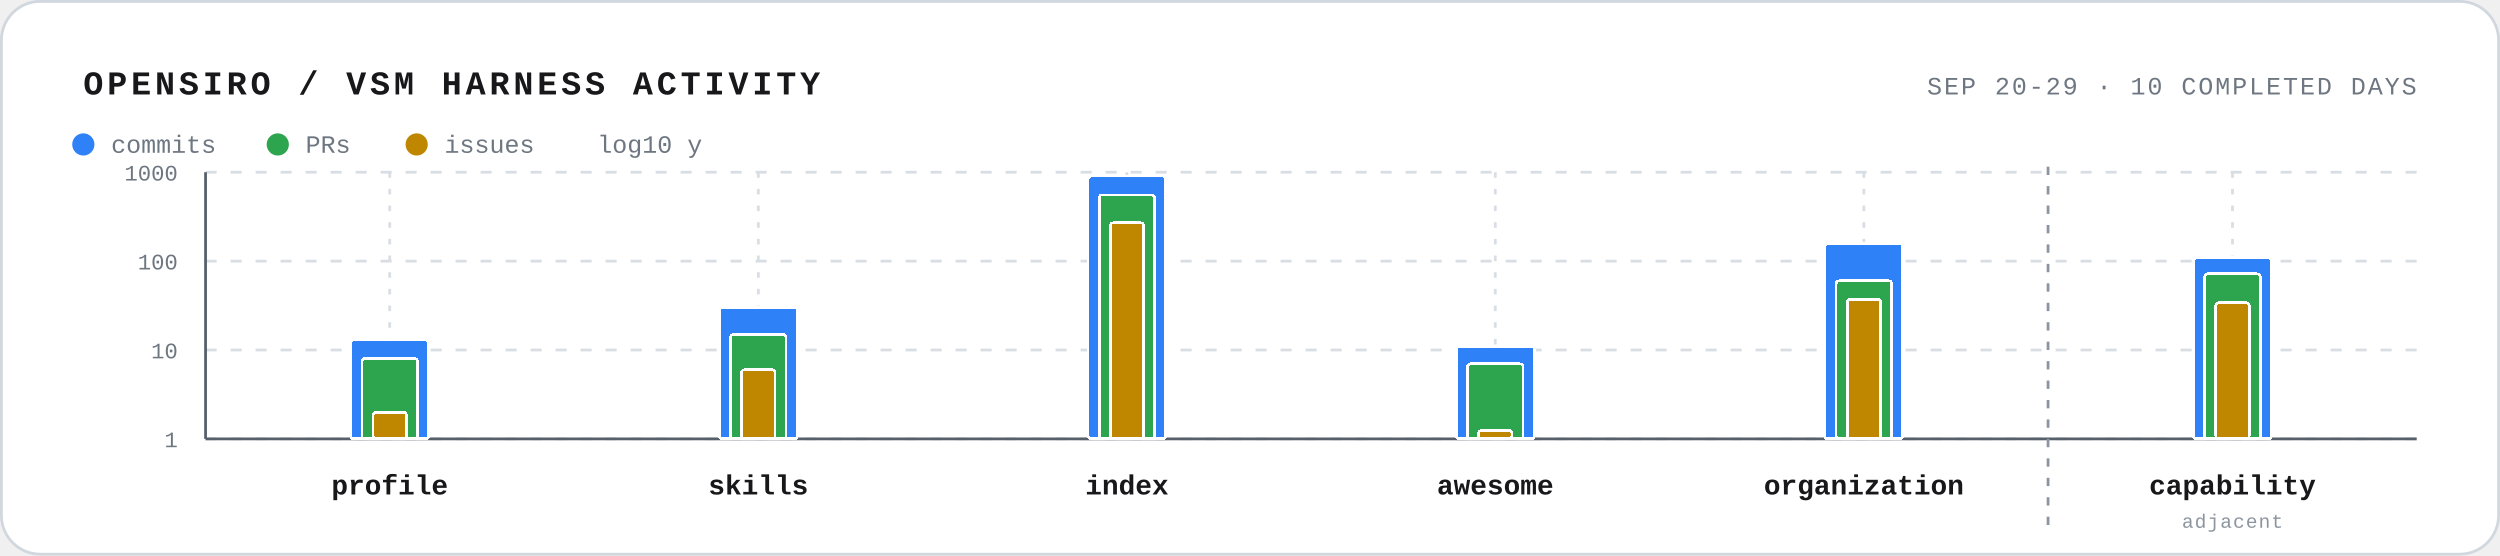
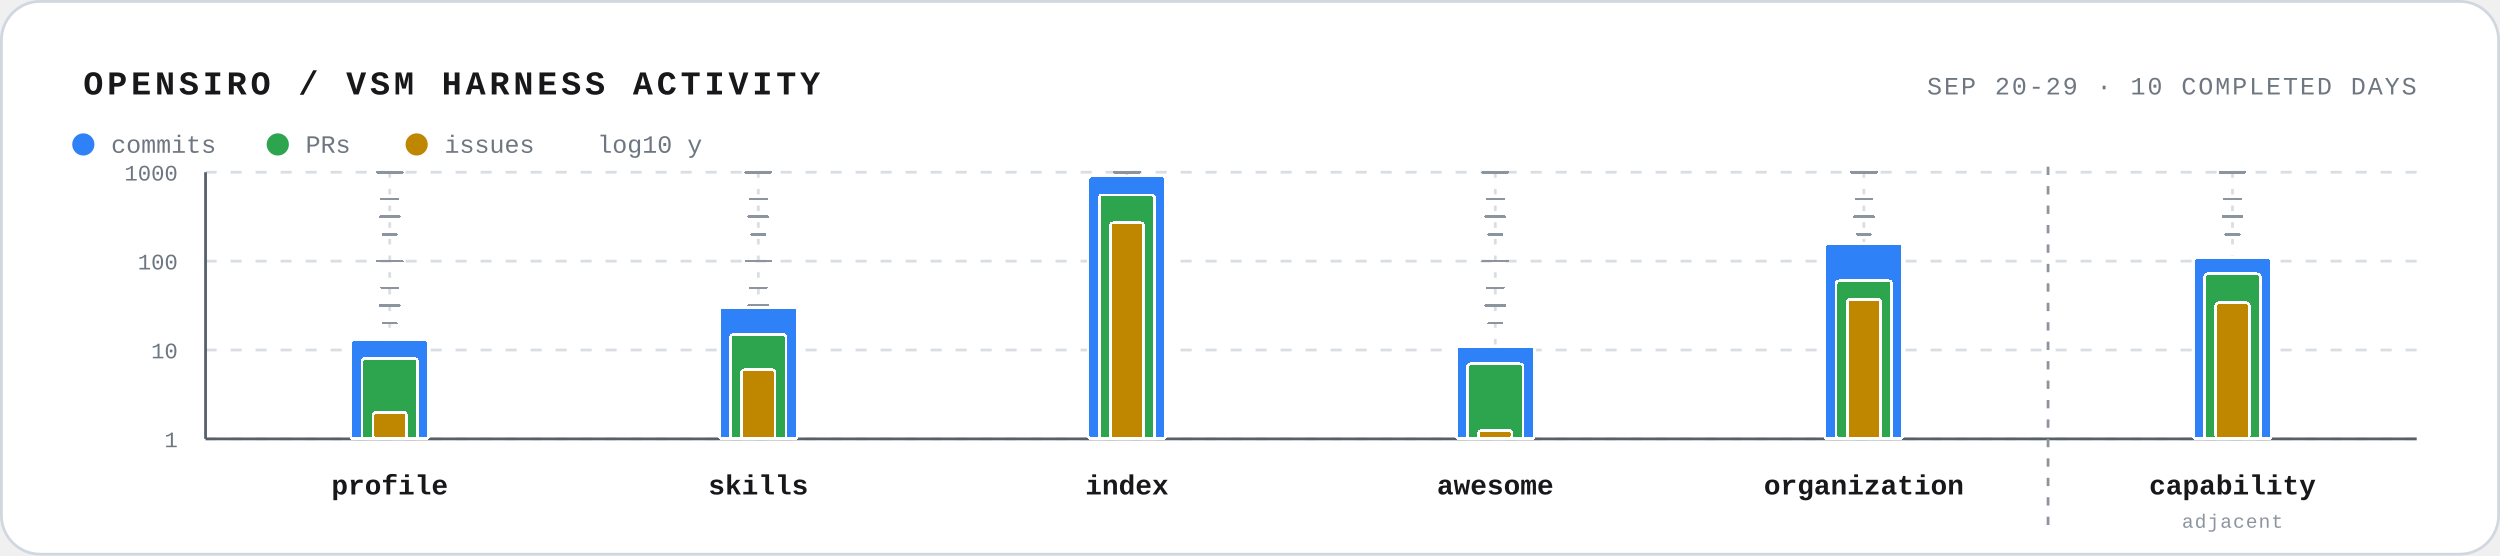
<svg xmlns="http://www.w3.org/2000/svg" width="900" height="200" viewBox="0 0 900 200" role="img" aria-labelledby="title desc">
  <style>
- text { font-family: ui-monospace, SFMono-Regular, Menlo, Consolas, "Liberation Mono", monospace; fill: #18181b; }
- .frame { fill: #ffffff; stroke: #d0d7de; }
- .track { stroke: #d8dee4; stroke-width: 1; stroke-dasharray: 2 4; }
- .grid { stroke: #d8dee4; stroke-width: 1; stroke-dasharray: 4 5; }
- .axis { stroke: #57606a; stroke-width: 1; }
- .axis-label { font-size: 8px; fill: #6e7781; }
- .bar { stroke: #ffffff; stroke-width: 1; shape-rendering: crispEdges; }
- .commits { fill: #2f81f7; }.prs { fill: #2da44e; }.issues { fill: #bf8700; }
- .repo-label { font-size: 10px; font-weight: 700; }
- .scope-label { font-size: 7px; fill: #8c959f; letter-spacing: 0.4px; }
- .scope-boundary { stroke: #8c959f; stroke-width: 1; stroke-dasharray: 3 4; }
- .muted { fill: #6e7781; }.legend-label { font-size: 9px; }
- </style>
+     text { font-family: ui-monospace, SFMono-Regular, Menlo, Consolas, "Liberation Mono", monospace; fill: #18181b; }
+     .frame { fill: #ffffff; stroke: #d0d7de; }
+     .track { stroke: #d8dee4; stroke-width: 1; stroke-dasharray: 2 4; }
+     .track-tick { stroke: #8c959f; stroke-width: 0.8; stroke-linecap: round; shape-rendering: crispEdges; pointer-events: none; }
+     .track-tick.midpoint { stroke-width: 0.9; }
+     .track-tick.major { stroke-width: 1; }
+     .grid { stroke: #d8dee4; stroke-width: 1; stroke-dasharray: 4 5; }
+     .axis { stroke: #57606a; stroke-width: 1; }
+     .axis-label { font-size: 8px; fill: #6e7781; }
+     .bar { stroke: #ffffff; stroke-width: 1; shape-rendering: crispEdges; }
+     .commits { fill: #2f81f7; }
+     .prs { fill: #2da44e; }
+     .issues { fill: #bf8700; }
+     .repo-label { font-size: 10px; font-weight: 700; }
+     .scope-label { font-size: 7px; fill: #8c959f; letter-spacing: 0.4px; }
+     .scope-boundary { stroke: #8c959f; stroke-width: 1; stroke-dasharray: 3 4; }
+     .muted { fill: #6e7781; }
+     .legend-label { font-size: 9px; }
+   </style>
  <rect x="0.5" y="0.5" width="899" height="199" rx="14" class="frame" />
  <text x="30" y="34" font-size="12" font-weight="700" letter-spacing="1.4">OPENSIRO / VSM HARNESS ACTIVITY</text>
  <text x="870" y="34" text-anchor="end" font-size="9" class="muted" letter-spacing="0.7">SEP 20-29 · 10 COMPLETED DAYS</text>
-   <circle cx="30" cy="52" r="4" fill="#2f81f7" />
-   <text x="40" y="55" class="legend-label muted">commits</text>
-   <circle cx="100" cy="52" r="4" fill="#2da44e" />
-   <text x="110" y="55" class="legend-label muted">PRs</text>
-   <circle cx="150" cy="52" r="4" fill="#bf8700" />
-   <text x="160" y="55" class="legend-label muted">issues</text>
-   <text x="215" y="55" class="legend-label muted">log10 y</text>
+   <g aria-hidden="true">
+     <circle cx="30" cy="52" r="4" fill="#2f81f7" />
+     <text x="40" y="55" class="legend-label muted">commits</text>
+     <circle cx="100" cy="52" r="4" fill="#2da44e" />
+     <text x="110" y="55" class="legend-label muted">PRs</text>
+     <circle cx="150" cy="52" r="4" fill="#bf8700" />
+     <text x="160" y="55" class="legend-label muted">issues</text>
+     <text x="215" y="55" class="legend-label muted">log10 y</text>
+   </g>
  <line x1="74" y1="158.0" x2="870" y2="158.0" class="grid" />
  <text x="64" y="161.0" text-anchor="end" class="axis-label">1</text>
  <line x1="74" y1="126.0" x2="870" y2="126.0" class="grid" />
  <text x="64" y="129.0" text-anchor="end" class="axis-label">10</text>
  <line x1="74" y1="94.0" x2="870" y2="94.0" class="grid" />
  <text x="64" y="97.0" text-anchor="end" class="axis-label">100</text>
  <line x1="74" y1="62.0" x2="870" y2="62.0" class="grid" />
  <text x="64" y="65.0" text-anchor="end" class="axis-label">1000</text>
  <line x1="74" y1="62" x2="74" y2="158" class="axis" />
  <line x1="74" y1="158" x2="870" y2="158" class="axis" />
  <line x1="737.3" y1="60" x2="737.3" y2="192" class="scope-boundary" />
-   <line x1="140.3" y1="62" x2="140.3" y2="158" class="track" />
-   <rect class="bar commits" x="126.3" y="122.4" width="28" height="35.6" rx="1" />
-   <rect class="bar prs" x="130.3" y="129.1" width="20" height="28.9" rx="1" />
-   <rect class="bar issues" x="134.3" y="148.4" width="12" height="9.6" rx="1" />
-   <text x="140.3" y="178" text-anchor="middle" class="repo-label">profile</text>
-   <line x1="273.0" y1="62" x2="273.0" y2="158" class="track" />
-   <rect class="bar commits" x="259.0" y="110.7" width="28" height="47.3" rx="1" />
-   <rect class="bar prs" x="263.0" y="120.4" width="20" height="37.6" rx="1" />
-   <rect class="bar issues" x="267.0" y="133.1" width="12" height="24.9" rx="1" />
-   <text x="273.0" y="178" text-anchor="middle" class="repo-label">skills</text>
-   <line x1="405.7" y1="62" x2="405.7" y2="158" class="track" />
-   <rect class="bar commits" x="391.7" y="63.4" width="28" height="94.6" rx="1" />
-   <rect class="bar prs" x="395.7" y="70.2" width="20" height="87.8" rx="1" />
-   <rect class="bar issues" x="399.7" y="80.2" width="12" height="77.8" rx="1" />
-   <text x="405.7" y="178" text-anchor="middle" class="repo-label">index</text>
-   <line x1="538.3" y1="62" x2="538.3" y2="158" class="track" />
-   <rect class="bar commits" x="524.3" y="124.7" width="28" height="33.3" rx="1" />
-   <rect class="bar prs" x="528.3" y="131.0" width="20" height="27.0" rx="1" />
-   <rect class="bar issues" x="532.3" y="155.0" width="12" height="3.0" rx="1" />
-   <text x="538.3" y="178" text-anchor="middle" class="repo-label">awesome</text>
-   <line x1="671.0" y1="62" x2="671.0" y2="158" class="track" />
-   <rect class="bar commits" x="657.0" y="87.6" width="28" height="70.4" rx="1" />
-   <rect class="bar prs" x="661.0" y="101.1" width="20" height="56.9" rx="1" />
-   <rect class="bar issues" x="665.0" y="107.8" width="12" height="50.2" rx="1" />
-   <text x="671.0" y="178" text-anchor="middle" class="repo-label">organization</text>
-   <line x1="803.7" y1="62" x2="803.7" y2="158" class="track" />
-   <rect class="bar commits" x="789.7" y="92.8" width="28" height="65.2" rx="1" />
-   <rect class="bar prs" x="793.7" y="98.6" width="20" height="59.4" rx="1" />
-   <rect class="bar issues" x="797.7" y="109.0" width="12" height="49.0" rx="1" />
-   <text x="803.7" y="178" text-anchor="middle" class="repo-label">capability</text>
-   <text x="803.7" y="190" text-anchor="middle" class="scope-label">adjacent</text>
+   <g class="repo" aria-label="vsm-harness-profile: 13 commits · 8 PRs · 2 issues">
+     <line x1="140.3" y1="62" x2="140.3" y2="158" class="track" />
+     <line x1="137.8" y1="148.4" x2="142.8" y2="148.4" class="track-tick minor factor-2" />
+     <line x1="137.3" y1="135.6" x2="143.3" y2="135.6" class="track-tick minor factor-5" />
+     <line x1="137.8" y1="116.4" x2="142.8" y2="116.4" class="track-tick minor factor-2" />
+     <line x1="137.3" y1="103.6" x2="143.3" y2="103.6" class="track-tick minor factor-5" />
+     <line x1="137.8" y1="84.4" x2="142.8" y2="84.4" class="track-tick minor factor-2" />
+     <line x1="137.3" y1="71.6" x2="143.3" y2="71.6" class="track-tick minor factor-5" />
+     <line x1="136.8" y1="142.0" x2="143.8" y2="142.0" class="track-tick midpoint" />
+     <line x1="136.8" y1="110.0" x2="143.8" y2="110.0" class="track-tick midpoint" />
+     <line x1="136.8" y1="78.0" x2="143.8" y2="78.0" class="track-tick midpoint" />
+     <line x1="135.8" y1="158.0" x2="144.8" y2="158.0" class="track-tick major" />
+     <line x1="135.8" y1="126.0" x2="144.8" y2="126.0" class="track-tick major" />
+     <line x1="135.8" y1="94.0" x2="144.8" y2="94.0" class="track-tick major" />
+     <line x1="135.8" y1="62.0" x2="144.8" y2="62.0" class="track-tick major" />
+     <rect class="bar commits" x="126.3" y="122.4" width="28" height="35.6" rx="1" />
+     <rect class="bar prs" x="130.3" y="129.1" width="20" height="28.9" rx="1" />
+     <rect class="bar issues" x="134.3" y="148.4" width="12" height="9.6" rx="1" />
+     <text x="140.3" y="178" text-anchor="middle" class="repo-label">profile</text>
+   </g>
+   <g class="repo" aria-label="vsm-harness-skills: 30 commits · 15 PRs · 6 issues">
+     <line x1="273.0" y1="62" x2="273.0" y2="158" class="track" />
+     <line x1="270.5" y1="148.4" x2="275.5" y2="148.4" class="track-tick minor factor-2" />
+     <line x1="270.0" y1="135.6" x2="276.0" y2="135.6" class="track-tick minor factor-5" />
+     <line x1="270.5" y1="116.4" x2="275.5" y2="116.4" class="track-tick minor factor-2" />
+     <line x1="270.0" y1="103.6" x2="276.0" y2="103.6" class="track-tick minor factor-5" />
+     <line x1="270.5" y1="84.4" x2="275.5" y2="84.4" class="track-tick minor factor-2" />
+     <line x1="270.0" y1="71.6" x2="276.0" y2="71.6" class="track-tick minor factor-5" />
+     <line x1="269.5" y1="142.0" x2="276.5" y2="142.0" class="track-tick midpoint" />
+     <line x1="269.5" y1="110.0" x2="276.5" y2="110.0" class="track-tick midpoint" />
+     <line x1="269.5" y1="78.0" x2="276.5" y2="78.0" class="track-tick midpoint" />
+     <line x1="268.5" y1="158.0" x2="277.5" y2="158.0" class="track-tick major" />
+     <line x1="268.5" y1="126.0" x2="277.5" y2="126.0" class="track-tick major" />
+     <line x1="268.5" y1="94.0" x2="277.5" y2="94.0" class="track-tick major" />
+     <line x1="268.5" y1="62.0" x2="277.5" y2="62.0" class="track-tick major" />
+     <rect class="bar commits" x="259.0" y="110.7" width="28" height="47.3" rx="1" />
+     <rect class="bar prs" x="263.0" y="120.4" width="20" height="37.6" rx="1" />
+     <rect class="bar issues" x="267.0" y="133.1" width="12" height="24.9" rx="1" />
+     <text x="273.0" y="178" text-anchor="middle" class="repo-label">skills</text>
+   </g>
+   <g class="repo" aria-label="vsm-harness-index: 903 commits · 555 PRs · 270 issues">
+     <line x1="405.7" y1="62" x2="405.7" y2="158" class="track" />
+     <line x1="403.2" y1="148.4" x2="408.2" y2="148.4" class="track-tick minor factor-2" />
+     <line x1="402.7" y1="135.6" x2="408.7" y2="135.6" class="track-tick minor factor-5" />
+     <line x1="403.2" y1="116.4" x2="408.2" y2="116.4" class="track-tick minor factor-2" />
+     <line x1="402.7" y1="103.6" x2="408.7" y2="103.6" class="track-tick minor factor-5" />
+     <line x1="403.2" y1="84.4" x2="408.2" y2="84.4" class="track-tick minor factor-2" />
+     <line x1="402.7" y1="71.6" x2="408.7" y2="71.6" class="track-tick minor factor-5" />
+     <line x1="402.2" y1="142.0" x2="409.2" y2="142.0" class="track-tick midpoint" />
+     <line x1="402.2" y1="110.0" x2="409.2" y2="110.0" class="track-tick midpoint" />
+     <line x1="402.2" y1="78.0" x2="409.2" y2="78.0" class="track-tick midpoint" />
+     <line x1="401.2" y1="158.0" x2="410.2" y2="158.0" class="track-tick major" />
+     <line x1="401.2" y1="126.0" x2="410.2" y2="126.0" class="track-tick major" />
+     <line x1="401.2" y1="94.0" x2="410.2" y2="94.0" class="track-tick major" />
+     <line x1="401.2" y1="62.0" x2="410.2" y2="62.0" class="track-tick major" />
+     <rect class="bar commits" x="391.7" y="63.4" width="28" height="94.6" rx="1" />
+     <rect class="bar prs" x="395.7" y="70.2" width="20" height="87.8" rx="1" />
+     <rect class="bar issues" x="399.7" y="80.2" width="12" height="77.8" rx="1" />
+     <text x="405.7" y="178" text-anchor="middle" class="repo-label">index</text>
+   </g>
+   <g class="repo" aria-label="awesome-vsm-harness: 11 commits · 7 PRs · 1 issues">
+     <line x1="538.3" y1="62" x2="538.3" y2="158" class="track" />
+     <line x1="535.8" y1="148.4" x2="540.8" y2="148.4" class="track-tick minor factor-2" />
+     <line x1="535.3" y1="135.6" x2="541.3" y2="135.6" class="track-tick minor factor-5" />
+     <line x1="535.8" y1="116.4" x2="540.8" y2="116.4" class="track-tick minor factor-2" />
+     <line x1="535.3" y1="103.6" x2="541.3" y2="103.6" class="track-tick minor factor-5" />
+     <line x1="535.8" y1="84.4" x2="540.8" y2="84.4" class="track-tick minor factor-2" />
+     <line x1="535.3" y1="71.6" x2="541.3" y2="71.6" class="track-tick minor factor-5" />
+     <line x1="534.8" y1="142.0" x2="541.8" y2="142.0" class="track-tick midpoint" />
+     <line x1="534.8" y1="110.0" x2="541.8" y2="110.0" class="track-tick midpoint" />
+     <line x1="534.8" y1="78.0" x2="541.8" y2="78.0" class="track-tick midpoint" />
+     <line x1="533.8" y1="158.0" x2="542.8" y2="158.0" class="track-tick major" />
+     <line x1="533.8" y1="126.0" x2="542.8" y2="126.0" class="track-tick major" />
+     <line x1="533.8" y1="94.0" x2="542.8" y2="94.0" class="track-tick major" />
+     <line x1="533.8" y1="62.0" x2="542.8" y2="62.0" class="track-tick major" />
+     <rect class="bar commits" x="524.3" y="124.7" width="28" height="33.3" rx="1" />
+     <rect class="bar prs" x="528.3" y="131.0" width="20" height="27.0" rx="1" />
+     <rect class="bar issues" x="532.3" y="155.0" width="12" height="3.0" rx="1" />
+     <text x="538.3" y="178" text-anchor="middle" class="repo-label">awesome</text>
+   </g>
+   <g class="repo" aria-label="vsm-oss-organization: 159 commits · 60 PRs · 37 issues">
+     <line x1="671.0" y1="62" x2="671.0" y2="158" class="track" />
+     <line x1="668.5" y1="148.4" x2="673.5" y2="148.4" class="track-tick minor factor-2" />
+     <line x1="668.0" y1="135.6" x2="674.0" y2="135.6" class="track-tick minor factor-5" />
+     <line x1="668.5" y1="116.4" x2="673.5" y2="116.4" class="track-tick minor factor-2" />
+     <line x1="668.0" y1="103.6" x2="674.0" y2="103.6" class="track-tick minor factor-5" />
+     <line x1="668.5" y1="84.4" x2="673.5" y2="84.4" class="track-tick minor factor-2" />
+     <line x1="668.0" y1="71.6" x2="674.0" y2="71.6" class="track-tick minor factor-5" />
+     <line x1="667.5" y1="142.0" x2="674.5" y2="142.0" class="track-tick midpoint" />
+     <line x1="667.5" y1="110.0" x2="674.5" y2="110.0" class="track-tick midpoint" />
+     <line x1="667.5" y1="78.0" x2="674.5" y2="78.0" class="track-tick midpoint" />
+     <line x1="666.5" y1="158.0" x2="675.5" y2="158.0" class="track-tick major" />
+     <line x1="666.5" y1="126.0" x2="675.5" y2="126.0" class="track-tick major" />
+     <line x1="666.5" y1="94.0" x2="675.5" y2="94.0" class="track-tick major" />
+     <line x1="666.5" y1="62.0" x2="675.5" y2="62.0" class="track-tick major" />
+     <rect class="bar commits" x="657.0" y="87.6" width="28" height="70.4" rx="1" />
+     <rect class="bar prs" x="661.0" y="101.1" width="20" height="56.9" rx="1" />
+     <rect class="bar issues" x="665.0" y="107.8" width="12" height="50.2" rx="1" />
+     <text x="671.0" y="178" text-anchor="middle" class="repo-label">organization</text>
+   </g>
+   <g class="repo" aria-label="vsm-harness-capability: 109 commits · 72 PRs · 34 issues; adjacent research repository">
+     <line x1="803.7" y1="62" x2="803.7" y2="158" class="track" />
+     <line x1="801.2" y1="148.4" x2="806.2" y2="148.4" class="track-tick minor factor-2" />
+     <line x1="800.7" y1="135.6" x2="806.7" y2="135.6" class="track-tick minor factor-5" />
+     <line x1="801.2" y1="116.4" x2="806.2" y2="116.4" class="track-tick minor factor-2" />
+     <line x1="800.7" y1="103.6" x2="806.7" y2="103.6" class="track-tick minor factor-5" />
+     <line x1="801.2" y1="84.4" x2="806.2" y2="84.4" class="track-tick minor factor-2" />
+     <line x1="800.7" y1="71.6" x2="806.7" y2="71.6" class="track-tick minor factor-5" />
+     <line x1="800.2" y1="142.0" x2="807.2" y2="142.0" class="track-tick midpoint" />
+     <line x1="800.2" y1="110.0" x2="807.2" y2="110.0" class="track-tick midpoint" />
+     <line x1="800.2" y1="78.0" x2="807.2" y2="78.0" class="track-tick midpoint" />
+     <line x1="799.2" y1="158.0" x2="808.2" y2="158.0" class="track-tick major" />
+     <line x1="799.2" y1="126.0" x2="808.2" y2="126.0" class="track-tick major" />
+     <line x1="799.2" y1="94.0" x2="808.2" y2="94.0" class="track-tick major" />
+     <line x1="799.2" y1="62.0" x2="808.2" y2="62.0" class="track-tick major" />
+     <rect class="bar commits" x="789.7" y="92.8" width="28" height="65.2" rx="1" />
+     <rect class="bar prs" x="793.7" y="98.6" width="20" height="59.4" rx="1" />
+     <rect class="bar issues" x="797.7" y="109.0" width="12" height="49.0" rx="1" />
+     <text x="803.7" y="178" text-anchor="middle" class="repo-label">capability</text>
+     <text x="803.7" y="190" text-anchor="middle" class="scope-label">adjacent</text>
+   </g>
</svg>
